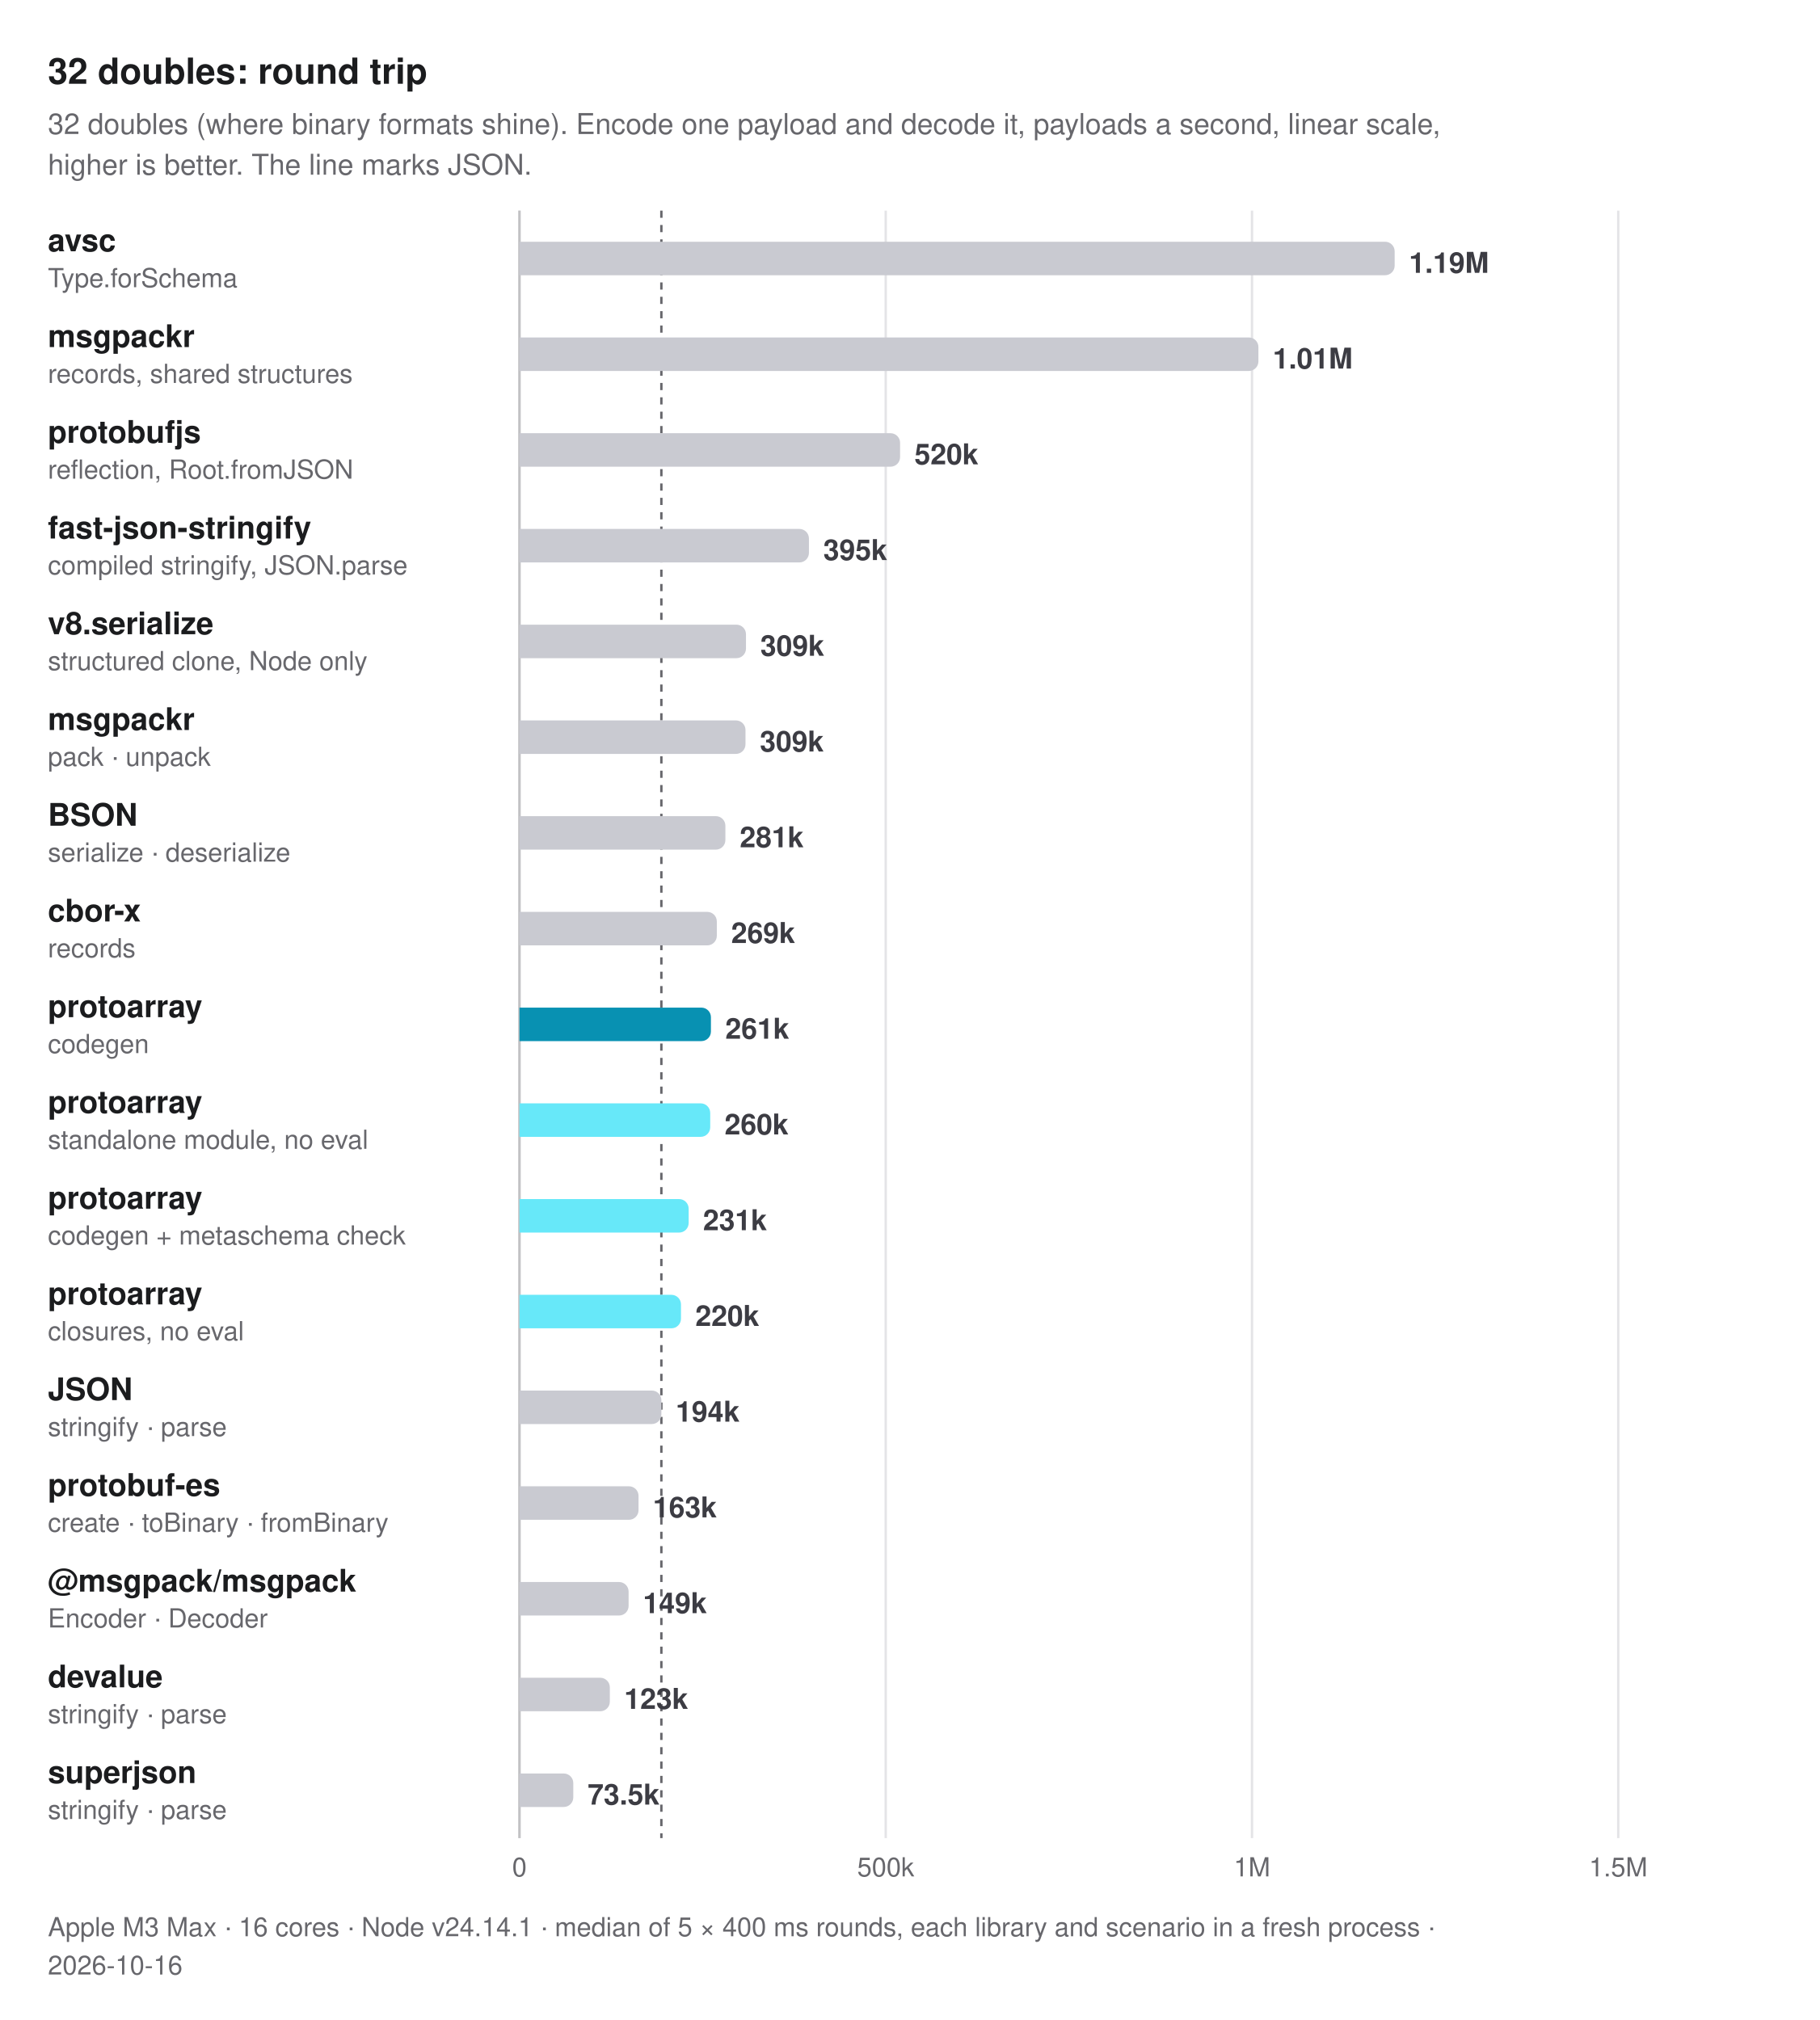
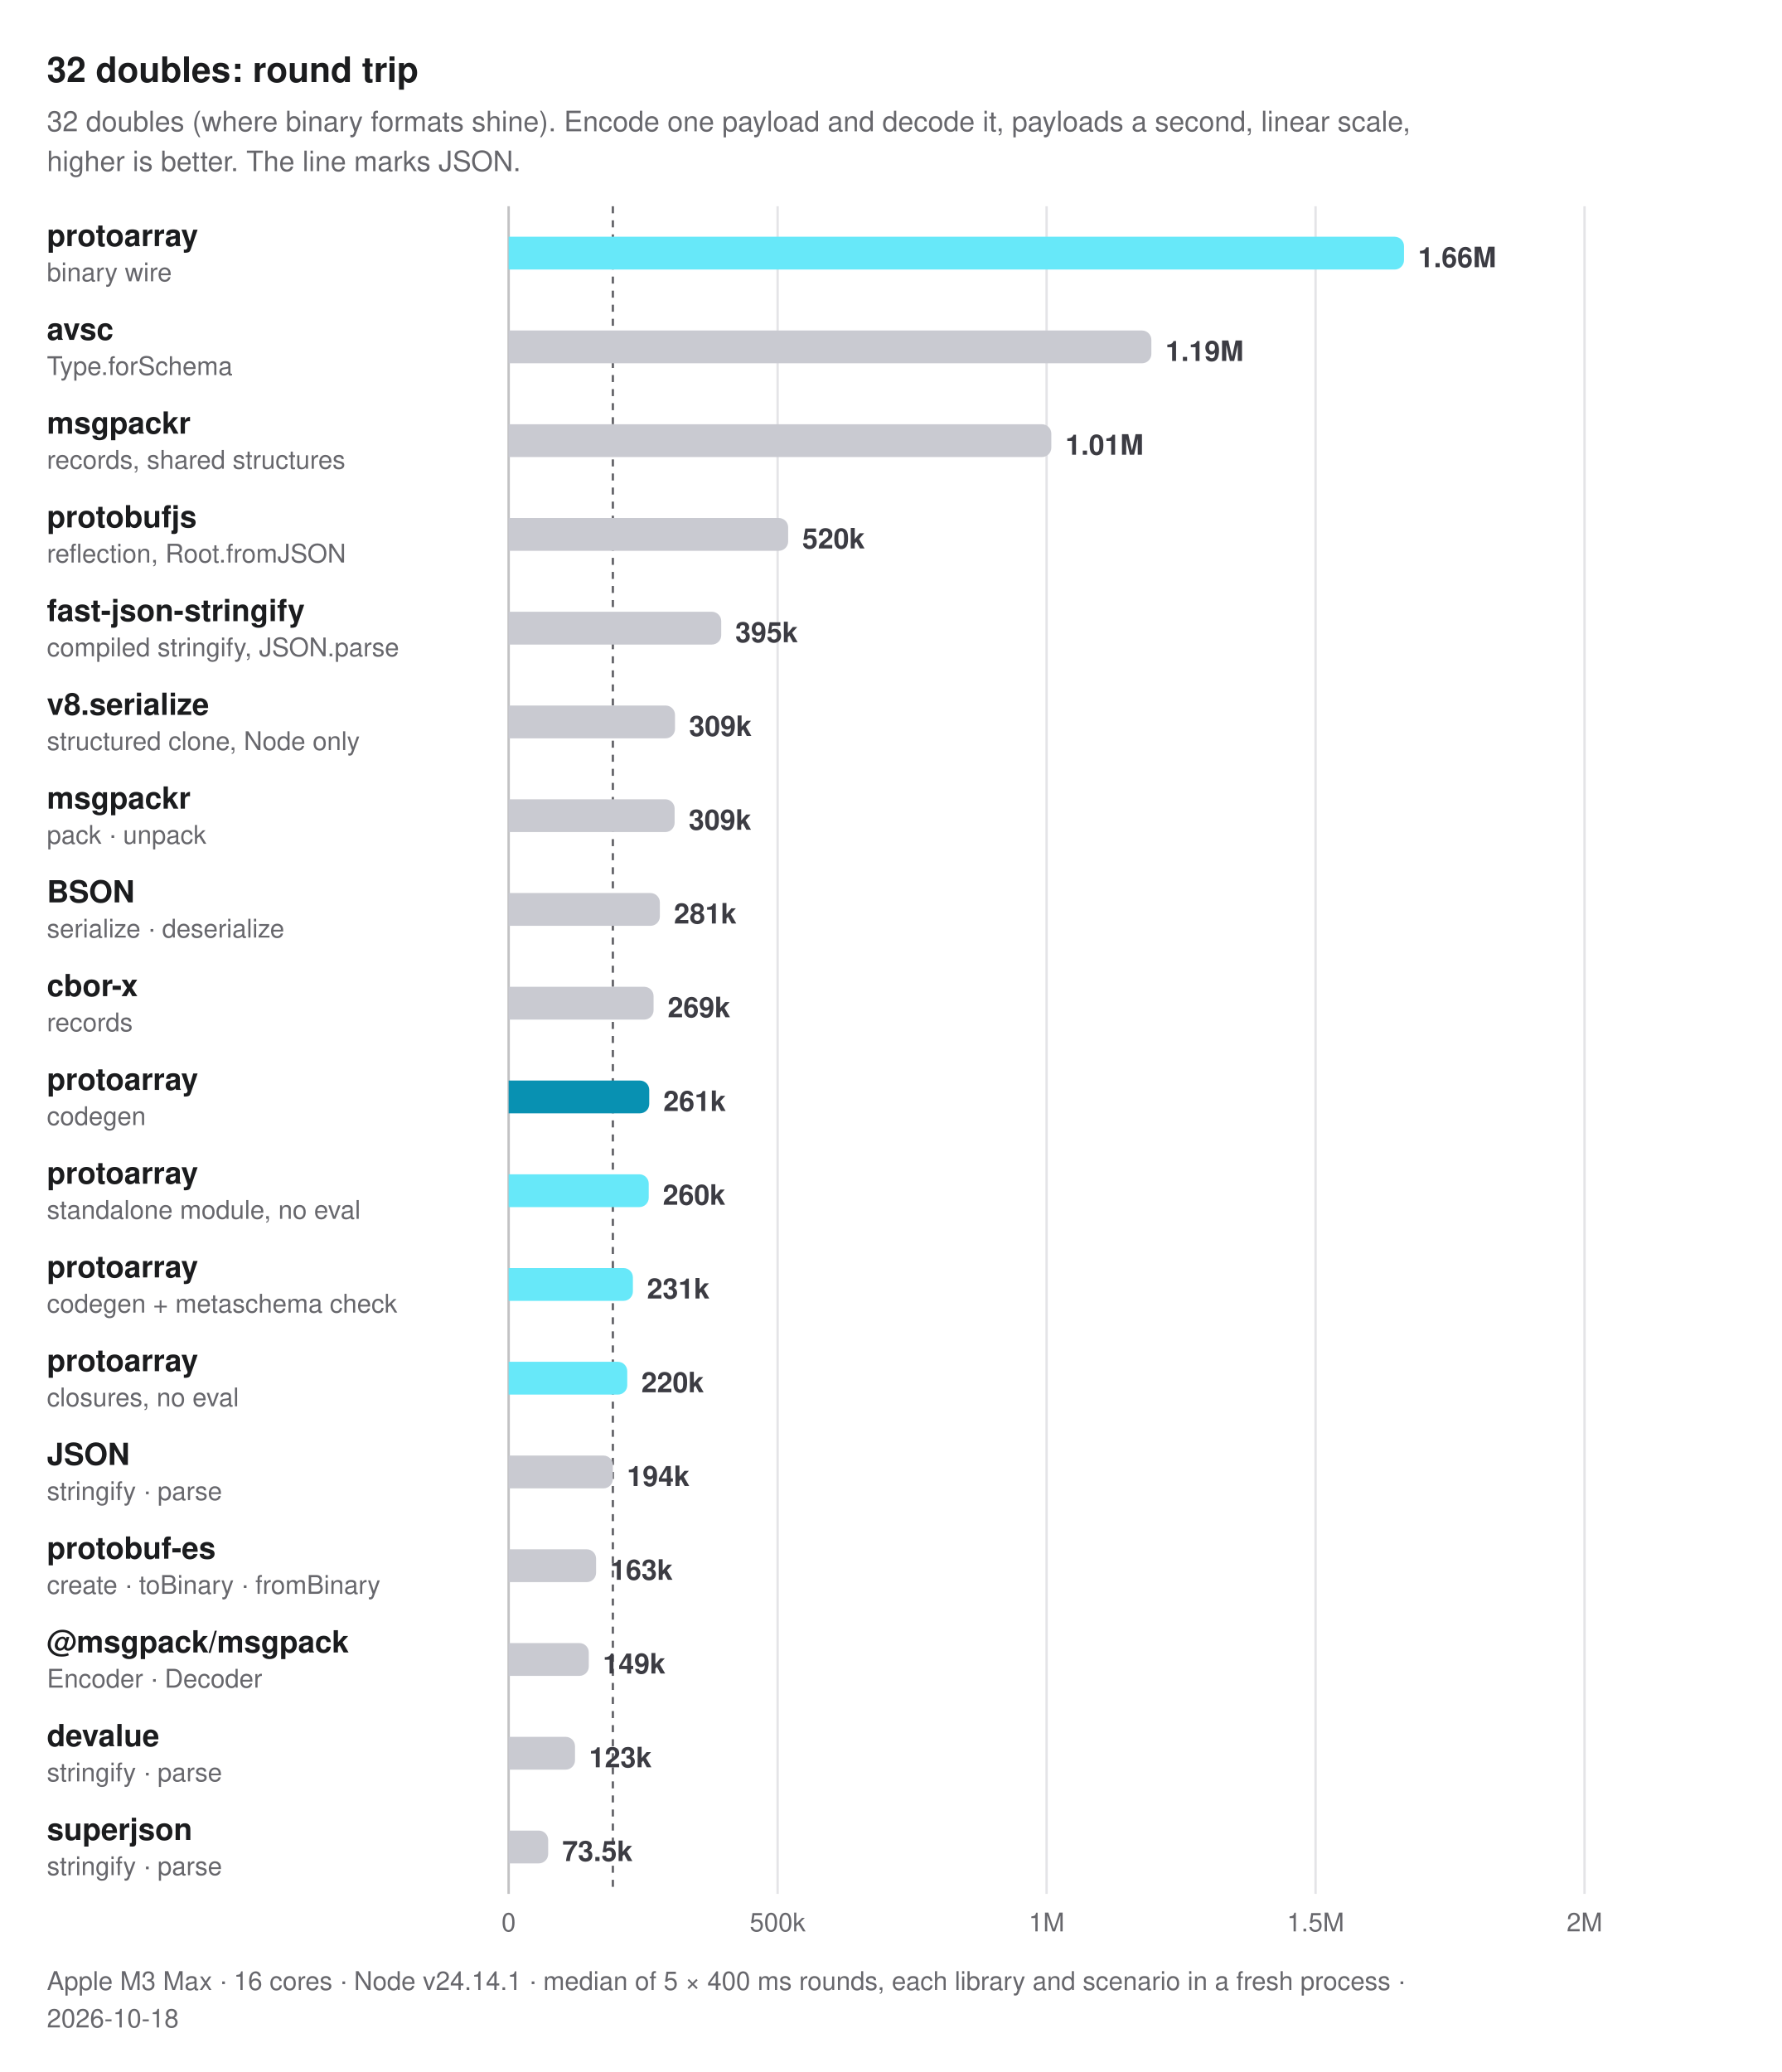
- <svg xmlns="http://www.w3.org/2000/svg" width="760" height="844" viewBox="0 0 760 844" role="img" aria-label="32 doubles: round trip. 32 doubles (where binary formats shine). Encode one payload and decode it, payloads a second, linear scale, higher is better. The line marks JSON.">
+ <svg xmlns="http://www.w3.org/2000/svg" width="760" height="884" viewBox="0 0 760 884" role="img" aria-label="32 doubles: round trip. 32 doubles (where binary formats shine). Encode one payload and decode it, payloads a second, linear scale, higher is better. The line marks JSON.">
  <style>
  text { font-family: -apple-system, BlinkMacSystemFont, "Segoe UI", Helvetica, Arial, sans-serif; }
  .title { font-size: 15px; font-weight: 700; fill: #1b1c1e; }
  .subtitle, .caption { font-size: 12px; fill: #67676c; }
  .caption { font-size: 11px; }
  .group { font-size: 11px; font-weight: 600; letter-spacing: 0.06em; fill: #67676c; }
  .label { font-size: 13px; font-weight: 600; fill: #1b1c1e; }
  .label.primary, .label.secondary { font-weight: 700; }
  .sublabel { font-size: 11px; fill: #67676c; }
  .value { font-size: 12px; font-weight: 600; fill: #3c3c43; font-variant-numeric: tabular-nums; }
  .value.small { font-size: 10px; }
  .legend { font-size: 11px; fill: #3c3c43; }
  .tick { font-size: 11px; fill: #67676c; font-variant-numeric: tabular-nums; }
  .grid { stroke: #e4e4e7; stroke-width: 1; }
  .axis { stroke: #c2c2c4; stroke-width: 1; }
  .ref { stroke: #67676c; stroke-width: 1; stroke-dasharray: 3 3; }
  .bar { fill: #c9cad1; }
  .bar.primary { fill: #0891b2; }
  .bar.secondary { fill: #67e8f9; }
  @media (prefers-color-scheme: dark) {
    .title, .label { fill: #dfdfd6; }
    .subtitle, .caption, .group, .sublabel, .tick { fill: #98989f; }
    .value, .legend { fill: #c2c2c4; }
    .grid { stroke: #2e2e32; }
    .axis { stroke: #48484c; }
    .ref { stroke: #98989f; }
    .bar { fill: #4a4b53; }
    .bar.primary { fill: #22d3ee; }
    .bar.secondary { fill: #0e7490; }
  }
</style>
  <text class="title" x="20" y="35">32 doubles: round trip</text>
  <text class="subtitle" x="20" y="56">32 doubles (where binary formats shine). Encode one payload and decode it, payloads a second, linear scale,</text>
  <text class="subtitle" x="20" y="73">higher is better. The line marks JSON.</text>
-   <line class="grid" x1="217" y1="88" x2="217" y2="768" />
-   <text class="tick" x="217" y="784" text-anchor="middle">0</text>
-   <line class="grid" x1="370" y1="88" x2="370" y2="768" />
-   <text class="tick" x="370" y="784" text-anchor="middle">500k</text>
-   <line class="grid" x1="523" y1="88" x2="523" y2="768" />
-   <text class="tick" x="523" y="784" text-anchor="middle">1M</text>
-   <line class="grid" x1="676" y1="88" x2="676" y2="768" />
-   <text class="tick" x="676" y="784" text-anchor="middle">1.5M</text>
-   <line class="axis" x1="217" y1="88" x2="217" y2="768" />
-   <line class="ref" x1="276.275" y1="88" x2="276.275" y2="768" />
+   <line class="grid" x1="217" y1="88" x2="217" y2="808" />
+   <text class="tick" x="217" y="824" text-anchor="middle">0</text>
+   <line class="grid" x1="331.75" y1="88" x2="331.75" y2="808" />
+   <text class="tick" x="331.75" y="824" text-anchor="middle">500k</text>
+   <line class="grid" x1="446.5" y1="88" x2="446.5" y2="808" />
+   <text class="tick" x="446.5" y="824" text-anchor="middle">1M</text>
+   <line class="grid" x1="561.25" y1="88" x2="561.25" y2="808" />
+   <text class="tick" x="561.25" y="824" text-anchor="middle">1.5M</text>
+   <line class="grid" x1="676" y1="88" x2="676" y2="808" />
+   <text class="tick" x="676" y="824" text-anchor="middle">2M</text>
+   <line class="axis" x1="217" y1="88" x2="217" y2="808" />
+   <line class="ref" x1="261.456" y1="88" x2="261.456" y2="808" />
  <g>
-     <text class="label" x="20" y="105">avsc</text>
-     <text class="sublabel" x="20" y="120">Type.forSchema</text>
-     <path class="bar" d="M217,101H578.597A4,4 0 0 1 582.597,105V111A4,4 0 0 1 578.597,115H217Z" />
-     <text class="value" x="588.597" y="114">1.19M</text>
+     <text class="label secondary" x="20" y="105">protoarray</text>
+     <text class="sublabel" x="20" y="120">binary wire</text>
+     <path class="bar secondary" d="M217,101H594.979A4,4 0 0 1 598.979,105V111A4,4 0 0 1 594.979,115H217Z" />
+     <text class="value" x="604.979" y="114">1.66M</text>
  </g>
  <g>
-     <text class="label" x="20" y="145">msgpackr</text>
-     <text class="sublabel" x="20" y="160">records, shared structures</text>
-     <path class="bar" d="M217,141H521.682A4,4 0 0 1 525.682,145V151A4,4 0 0 1 521.682,155H217Z" />
-     <text class="value" x="531.682" y="154">1.01M</text>
+     <text class="label" x="20" y="145">avsc</text>
+     <text class="sublabel" x="20" y="160">Type.forSchema</text>
+     <path class="bar" d="M217,141H487.198A4,4 0 0 1 491.198,145V151A4,4 0 0 1 487.198,155H217Z" />
+     <text class="value" x="497.198" y="154">1.19M</text>
  </g>
  <g>
-     <text class="label" x="20" y="185">protobufjs</text>
-     <text class="sublabel" x="20" y="200">reflection, Root.fromJSON</text>
-     <path class="bar" d="M217,181H371.996A4,4 0 0 1 375.996,185V191A4,4 0 0 1 371.996,195H217Z" />
-     <text class="value" x="381.996" y="194">520k</text>
+     <text class="label" x="20" y="185">msgpackr</text>
+     <text class="sublabel" x="20" y="200">records, shared structures</text>
+     <path class="bar" d="M217,181H444.512A4,4 0 0 1 448.512,185V191A4,4 0 0 1 444.512,195H217Z" />
+     <text class="value" x="454.512" y="194">1.01M</text>
  </g>
  <g>
-     <text class="label" x="20" y="225">fast-json-stringify</text>
-     <text class="sublabel" x="20" y="240">compiled stringify, JSON.parse</text>
-     <path class="bar" d="M217,221H333.924A4,4 0 0 1 337.924,225V231A4,4 0 0 1 333.924,235H217Z" />
-     <text class="value" x="343.924" y="234">395k</text>
+     <text class="label" x="20" y="225">protobufjs</text>
+     <text class="sublabel" x="20" y="240">reflection, Root.fromJSON</text>
+     <path class="bar" d="M217,221H332.247A4,4 0 0 1 336.247,225V231A4,4 0 0 1 332.247,235H217Z" />
+     <text class="value" x="342.247" y="234">520k</text>
  </g>
  <g>
-     <text class="label" x="20" y="265">v8.serialize</text>
-     <text class="sublabel" x="20" y="280">structured clone, Node only</text>
-     <path class="bar" d="M217,261H307.625A4,4 0 0 1 311.625,265V271A4,4 0 0 1 307.625,275H217Z" />
-     <text class="value" x="317.625" y="274">309k</text>
+     <text class="label" x="20" y="265">fast-json-stringify</text>
+     <text class="sublabel" x="20" y="280">compiled stringify, JSON.parse</text>
+     <path class="bar" d="M217,261H303.693A4,4 0 0 1 307.693,265V271A4,4 0 0 1 303.693,275H217Z" />
+     <text class="value" x="313.693" y="274">395k</text>
  </g>
  <g>
-     <text class="label" x="20" y="305">msgpackr</text>
-     <text class="sublabel" x="20" y="320">pack · unpack</text>
-     <path class="bar" d="M217,301H307.417A4,4 0 0 1 311.417,305V311A4,4 0 0 1 307.417,315H217Z" />
-     <text class="value" x="317.417" y="314">309k</text>
+     <text class="label" x="20" y="305">v8.serialize</text>
+     <text class="sublabel" x="20" y="320">structured clone, Node only</text>
+     <path class="bar" d="M217,301H283.969A4,4 0 0 1 287.969,305V311A4,4 0 0 1 283.969,315H217Z" />
+     <text class="value" x="293.969" y="314">309k</text>
  </g>
  <g>
-     <text class="label" x="20" y="345">BSON</text>
-     <text class="sublabel" x="20" y="360">serialize · deserialize</text>
-     <path class="bar" d="M217,341H299.017A4,4 0 0 1 303.017,345V351A4,4 0 0 1 299.017,355H217Z" />
-     <text class="value" x="309.017" y="354">281k</text>
+     <text class="label" x="20" y="345">msgpackr</text>
+     <text class="sublabel" x="20" y="360">pack · unpack</text>
+     <path class="bar" d="M217,341H283.813A4,4 0 0 1 287.813,345V351A4,4 0 0 1 283.813,355H217Z" />
+     <text class="value" x="293.813" y="354">309k</text>
  </g>
  <g>
-     <text class="label" x="20" y="385">cbor-x</text>
-     <text class="sublabel" x="20" y="400">records</text>
-     <path class="bar" d="M217,381H295.442A4,4 0 0 1 299.442,385V391A4,4 0 0 1 295.442,395H217Z" />
-     <text class="value" x="305.442" y="394">269k</text>
+     <text class="label" x="20" y="385">BSON</text>
+     <text class="sublabel" x="20" y="400">serialize · deserialize</text>
+     <path class="bar" d="M217,381H277.513A4,4 0 0 1 281.513,385V391A4,4 0 0 1 277.513,395H217Z" />
+     <text class="value" x="287.513" y="394">281k</text>
  </g>
  <g>
-     <text class="label primary" x="20" y="425">protoarray</text>
-     <text class="sublabel" x="20" y="440">codegen</text>
-     <path class="bar primary" d="M217,421H292.978A4,4 0 0 1 296.978,425V431A4,4 0 0 1 292.978,435H217Z" />
-     <text class="value" x="302.978" y="434">261k</text>
+     <text class="label" x="20" y="425">cbor-x</text>
+     <text class="sublabel" x="20" y="440">records</text>
+     <path class="bar" d="M217,421H274.832A4,4 0 0 1 278.832,425V431A4,4 0 0 1 274.832,435H217Z" />
+     <text class="value" x="284.832" y="434">269k</text>
  </g>
  <g>
-     <text class="label secondary" x="20" y="465">protoarray</text>
-     <text class="sublabel" x="20" y="480">standalone module, no eval</text>
-     <path class="bar secondary" d="M217,461H292.683A4,4 0 0 1 296.683,465V471A4,4 0 0 1 292.683,475H217Z" />
-     <text class="value" x="302.683" y="474">260k</text>
+     <text class="label primary" x="20" y="465">protoarray</text>
+     <text class="sublabel" x="20" y="480">codegen</text>
+     <path class="bar primary" d="M217,461H272.983A4,4 0 0 1 276.983,465V471A4,4 0 0 1 272.983,475H217Z" />
+     <text class="value" x="282.983" y="474">261k</text>
  </g>
  <g>
    <text class="label secondary" x="20" y="505">protoarray</text>
-     <text class="sublabel" x="20" y="520">codegen + metaschema check</text>
-     <path class="bar secondary" d="M217,501H283.677A4,4 0 0 1 287.677,505V511A4,4 0 0 1 283.677,515H217Z" />
-     <text class="value" x="293.677" y="514">231k</text>
+     <text class="sublabel" x="20" y="520">standalone module, no eval</text>
+     <path class="bar secondary" d="M217,501H272.762A4,4 0 0 1 276.762,505V511A4,4 0 0 1 272.762,515H217Z" />
+     <text class="value" x="282.762" y="514">260k</text>
  </g>
  <g>
    <text class="label secondary" x="20" y="545">protoarray</text>
-     <text class="sublabel" x="20" y="560">closures, no eval</text>
-     <path class="bar secondary" d="M217,541H280.466A4,4 0 0 1 284.466,545V551A4,4 0 0 1 280.466,555H217Z" />
-     <text class="value" x="290.466" y="554">220k</text>
+     <text class="sublabel" x="20" y="560">codegen + metaschema check</text>
+     <path class="bar secondary" d="M217,541H266.008A4,4 0 0 1 270.008,545V551A4,4 0 0 1 266.008,555H217Z" />
+     <text class="value" x="276.008" y="554">231k</text>
  </g>
  <g>
-     <text class="label" x="20" y="585">JSON</text>
-     <text class="sublabel" x="20" y="600">stringify · parse</text>
-     <path class="bar" d="M217,581H272.275A4,4 0 0 1 276.275,585V591A4,4 0 0 1 272.275,595H217Z" />
-     <text class="value" x="282.275" y="594">194k</text>
+     <text class="label secondary" x="20" y="585">protoarray</text>
+     <text class="sublabel" x="20" y="600">closures, no eval</text>
+     <path class="bar secondary" d="M217,581H263.6A4,4 0 0 1 267.6,585V591A4,4 0 0 1 263.6,595H217Z" />
+     <text class="value" x="273.6" y="594">220k</text>
  </g>
  <g>
-     <text class="label" x="20" y="625">protobuf-es</text>
-     <text class="sublabel" x="20" y="640">create · toBinary · fromBinary</text>
-     <path class="bar" d="M217,621H262.736A4,4 0 0 1 266.736,625V631A4,4 0 0 1 262.736,635H217Z" />
-     <text class="value" x="272.736" y="634">163k</text>
+     <text class="label" x="20" y="625">JSON</text>
+     <text class="sublabel" x="20" y="640">stringify · parse</text>
+     <path class="bar" d="M217,621H257.456A4,4 0 0 1 261.456,625V631A4,4 0 0 1 257.456,635H217Z" />
+     <text class="value" x="267.456" y="634">194k</text>
  </g>
  <g>
-     <text class="label" x="20" y="665">@msgpack/msgpack</text>
-     <text class="sublabel" x="20" y="680">Encoder · Decoder</text>
-     <path class="bar" d="M217,661H258.591A4,4 0 0 1 262.591,665V671A4,4 0 0 1 258.591,675H217Z" />
-     <text class="value" x="268.591" y="674">149k</text>
+     <text class="label" x="20" y="665">protobuf-es</text>
+     <text class="sublabel" x="20" y="680">create · toBinary · fromBinary</text>
+     <path class="bar" d="M217,661H250.302A4,4 0 0 1 254.302,665V671A4,4 0 0 1 250.302,675H217Z" />
+     <text class="value" x="260.302" y="674">163k</text>
  </g>
  <g>
-     <text class="label" x="20" y="705">devalue</text>
-     <text class="sublabel" x="20" y="720">stringify · parse</text>
-     <path class="bar" d="M217,701H250.747A4,4 0 0 1 254.747,705V711A4,4 0 0 1 250.747,715H217Z" />
-     <text class="value" x="260.747" y="714">123k</text>
+     <text class="label" x="20" y="705">@msgpack/msgpack</text>
+     <text class="sublabel" x="20" y="720">Encoder · Decoder</text>
+     <path class="bar" d="M217,701H247.193A4,4 0 0 1 251.193,705V711A4,4 0 0 1 247.193,715H217Z" />
+     <text class="value" x="257.193" y="714">149k</text>
  </g>
  <g>
-     <text class="label" x="20" y="745">superjson</text>
+     <text class="label" x="20" y="745">devalue</text>
    <text class="sublabel" x="20" y="760">stringify · parse</text>
-     <path class="bar" d="M217,741H235.484A4,4 0 0 1 239.484,745V751A4,4 0 0 1 235.484,755H217Z" />
-     <text class="value" x="245.484" y="754">73.5k</text>
+     <path class="bar" d="M217,741H241.311A4,4 0 0 1 245.311,745V751A4,4 0 0 1 241.311,755H217Z" />
+     <text class="value" x="251.311" y="754">123k</text>
  </g>
-   <text class="caption" x="20" y="809">Apple M3 Max · 16 cores · Node v24.14.1 · median of 5 × 400 ms rounds, each library and scenario in a fresh process ·</text>
-   <text class="caption" x="20" y="825">2026-10-16</text>
+   <g>
+     <text class="label" x="20" y="785">superjson</text>
+     <text class="sublabel" x="20" y="800">stringify · parse</text>
+     <path class="bar" d="M217,781H229.863A4,4 0 0 1 233.863,785V791A4,4 0 0 1 229.863,795H217Z" />
+     <text class="value" x="239.863" y="794">73.5k</text>
+   </g>
+   <text class="caption" x="20" y="849">Apple M3 Max · 16 cores · Node v24.14.1 · median of 5 × 400 ms rounds, each library and scenario in a fresh process ·</text>
+   <text class="caption" x="20" y="865">2026-10-18</text>
</svg>
